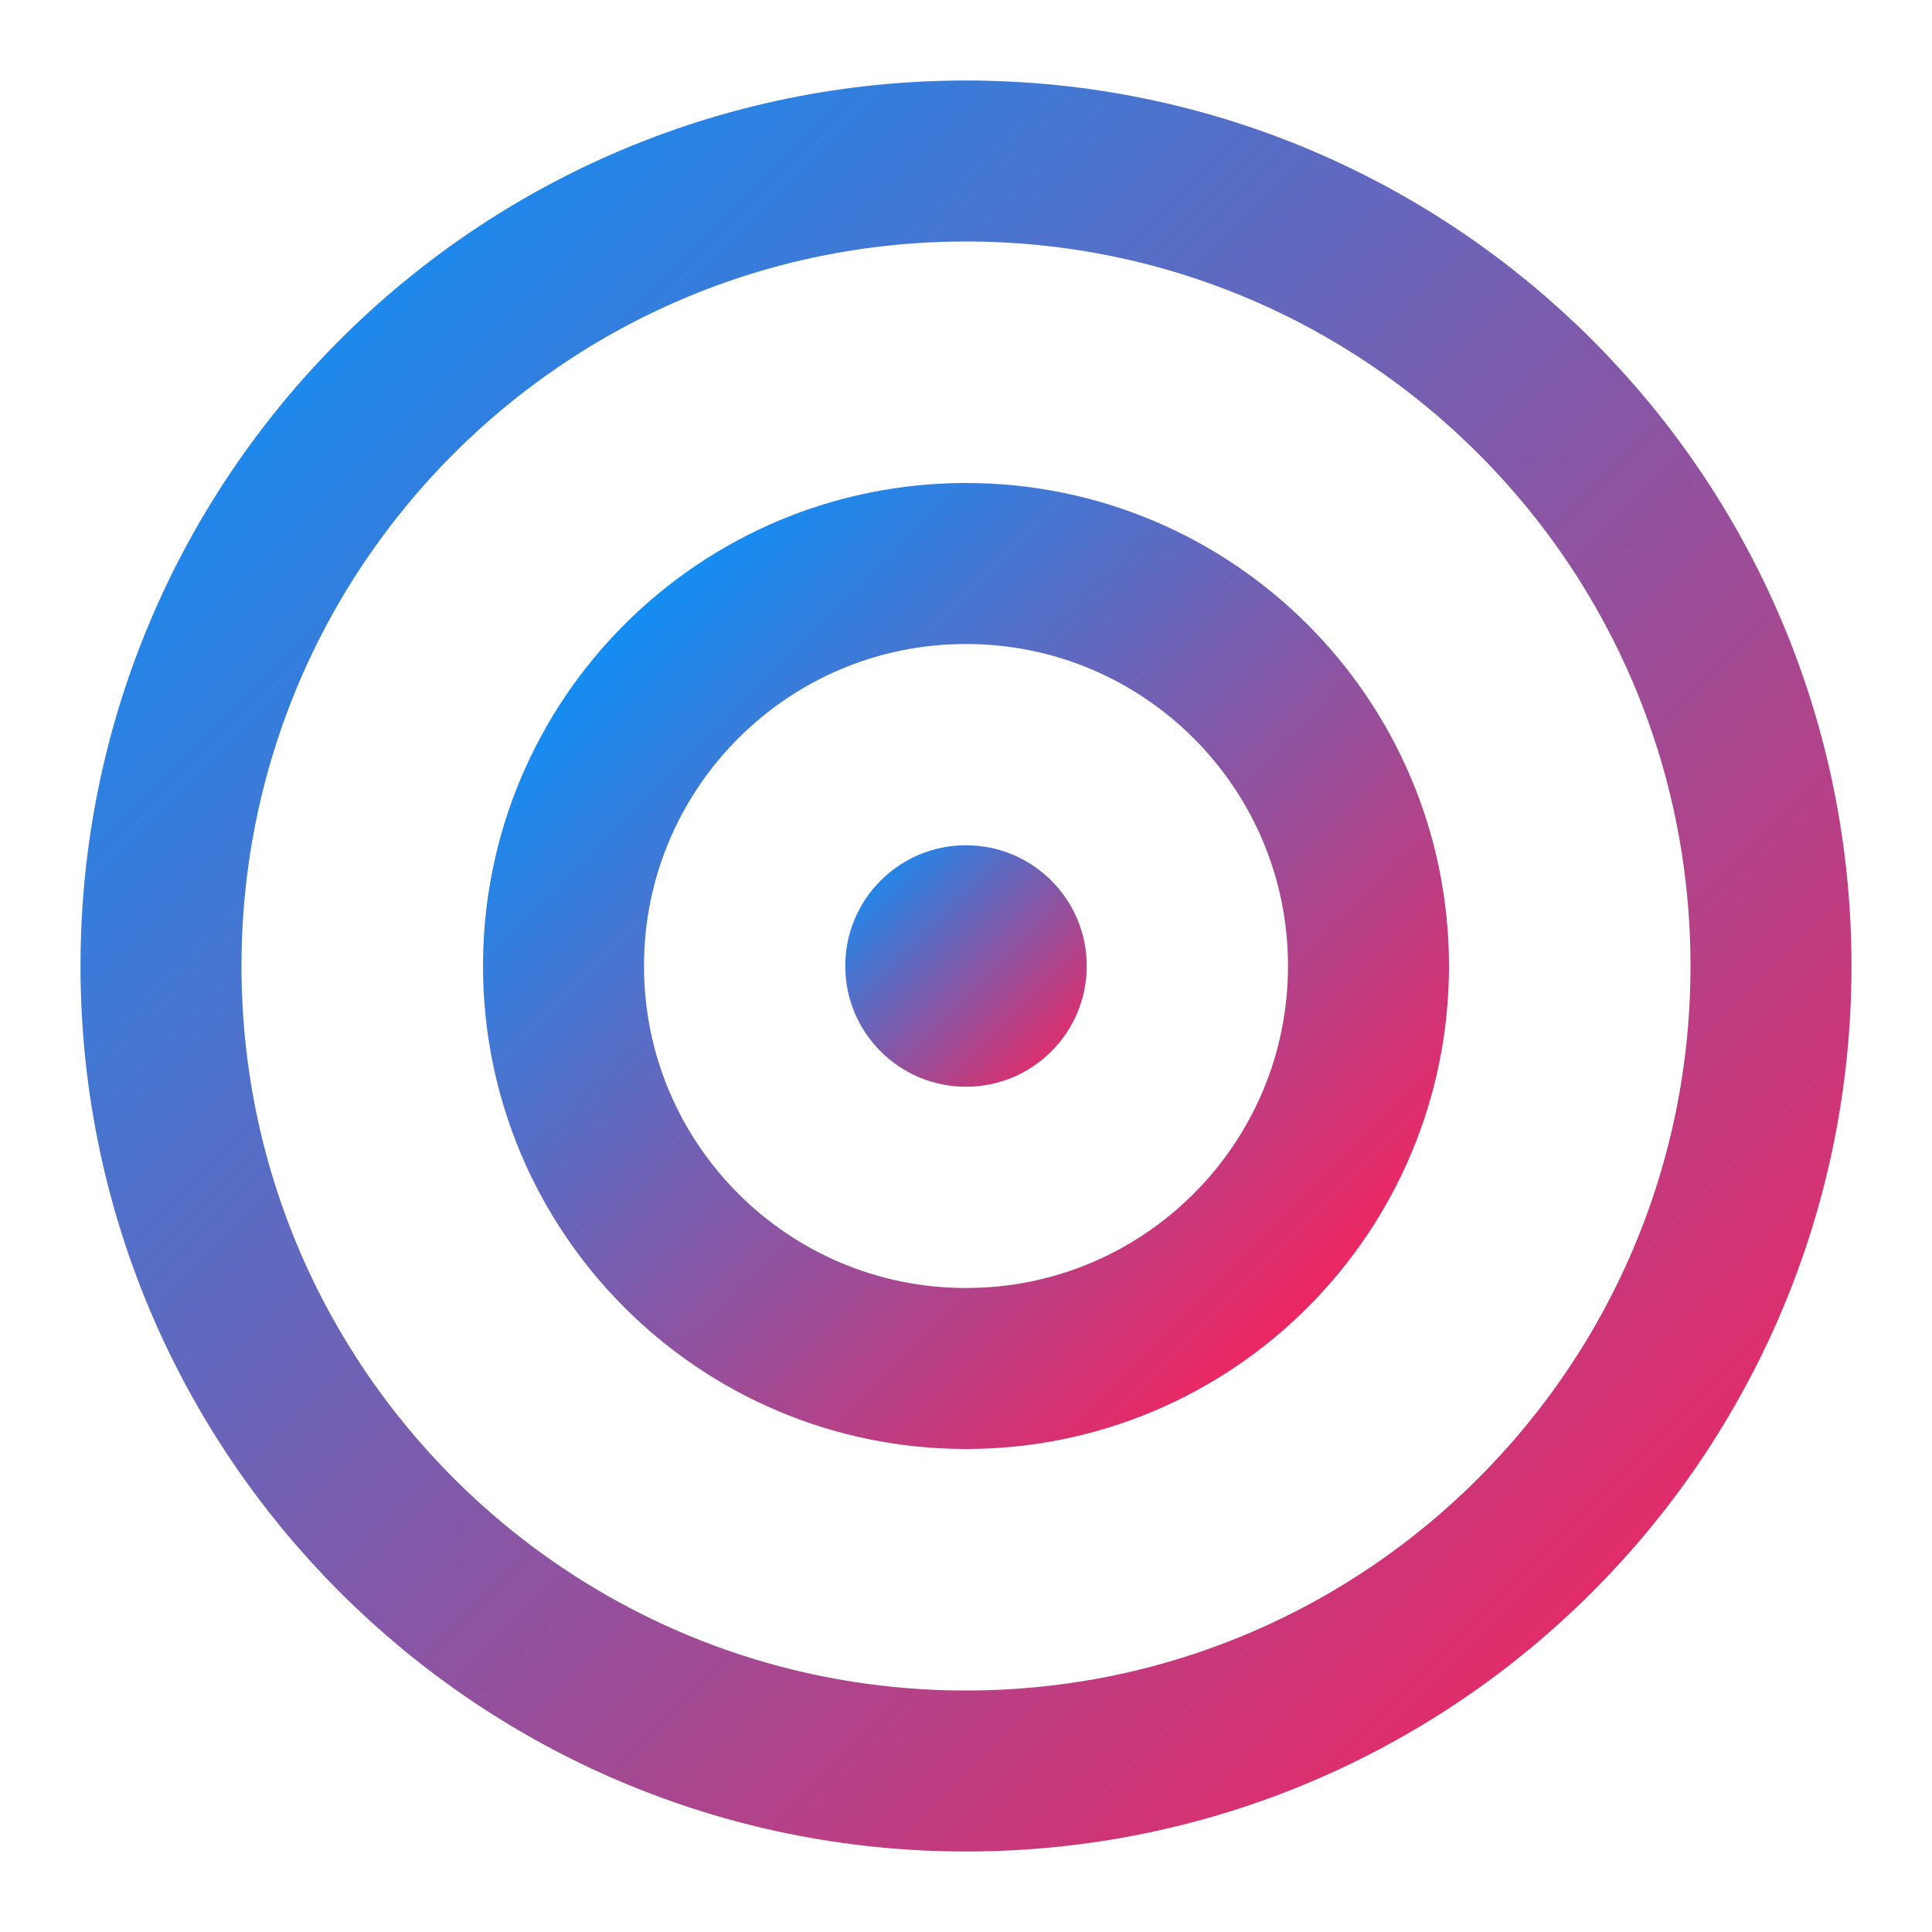
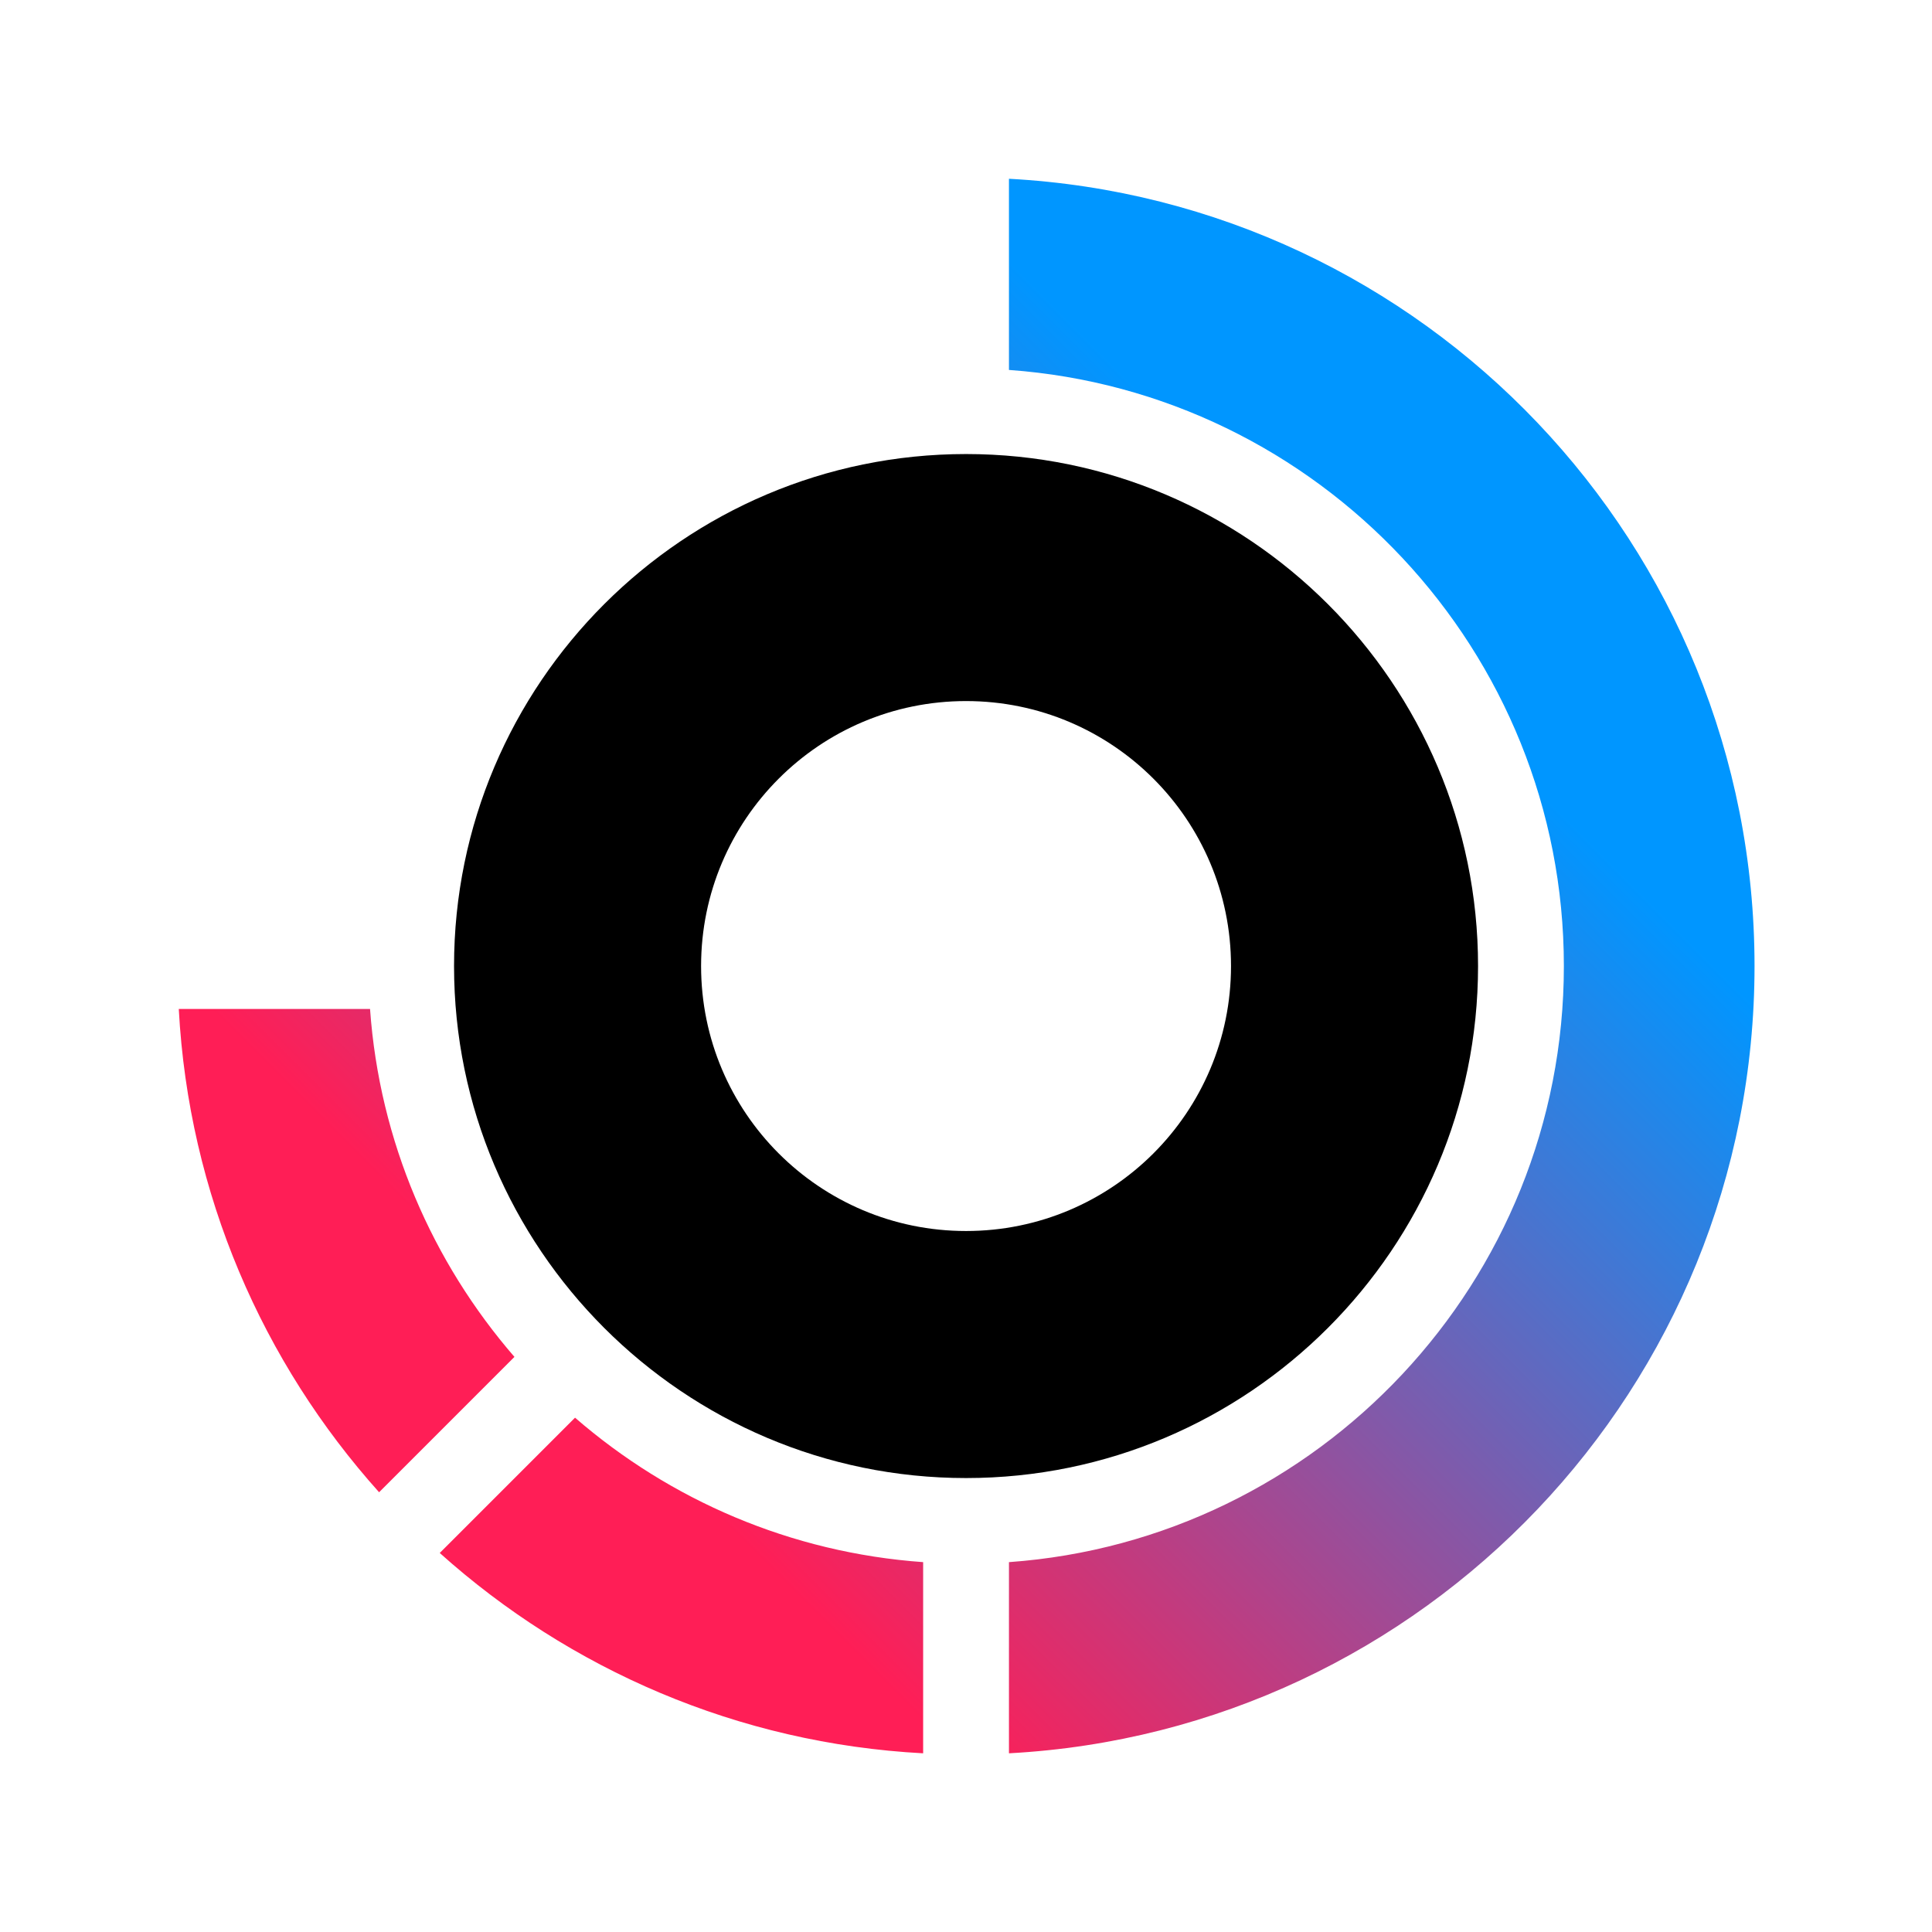
- <svg xmlns="http://www.w3.org/2000/svg" viewBox="0 0 24 24" fill="none">
+ <svg xmlns="http://www.w3.org/2000/svg" aria-label="Turborepo logomark" height="80" role="img" viewBox="0 0 77 77" width="80">
  <defs>
-     <linearGradient id="turbo-gradient" x1="0%" y1="0%" x2="100%" y2="100%">
-       <stop offset="0%" stop-color="#0096FF" />
-       <stop offset="100%" stop-color="#FF1E56" />
+     <linearGradient id="turborepo-logo-gradient" x1="41.443" y1="11.537" x2="10.557" y2="42.424" gradientUnits="userSpaceOnUse">
+       <stop stop-color="#0096FF" />
+       <stop offset="1" stop-color="#FF1E56" />
    </linearGradient>
  </defs>
-   <circle cx="12" cy="12" r="10" stroke="url(#turbo-gradient)" stroke-width="2" fill="none" />
-   <circle cx="12" cy="12" r="5" stroke="url(#turbo-gradient)" stroke-width="2" fill="none" />
-   <circle cx="12" cy="12" r="1.5" fill="url(#turbo-gradient)" />
+   <path fill="currentColor" d="M38.502 18.096C27.25 18.096 18.096 27.25 18.096 38.502C18.096 49.753 27.25 58.908 38.502 58.908C49.754 58.908 58.908 49.753 58.908 38.502C58.908 27.25 49.754 18.096 38.502 18.096ZM38.502 49.062C32.669 49.062 27.942 44.335 27.942 38.502C27.942 32.669 32.669 27.941 38.502 27.941C44.335 27.941 49.062 32.669 49.062 38.502C49.062 44.335 44.335 49.062 38.502 49.062Z" />
+   <path fill-rule="evenodd" clip-rule="evenodd" d="M40.212 14.744V7.125C56.772 8.01 69.927 21.721 69.927 38.502C69.927 55.282 56.772 68.989 40.212 69.878V62.259C52.554 61.378 62.328 51.064 62.328 38.502C62.328 25.939 52.554 15.626 40.212 14.744ZM20.505 54.081C17.233 50.304 15.124 45.493 14.748 40.212H7.125C7.52 47.602 10.477 54.309 15.109 59.474L20.501 54.081H20.505ZM36.792 69.878V62.259C31.506 61.883 26.695 59.778 22.918 56.502L17.526 61.894C22.694 66.53 29.401 69.483 36.788 69.878H36.792Z" fill="url(#turborepo-logo-gradient)" />
</svg>
